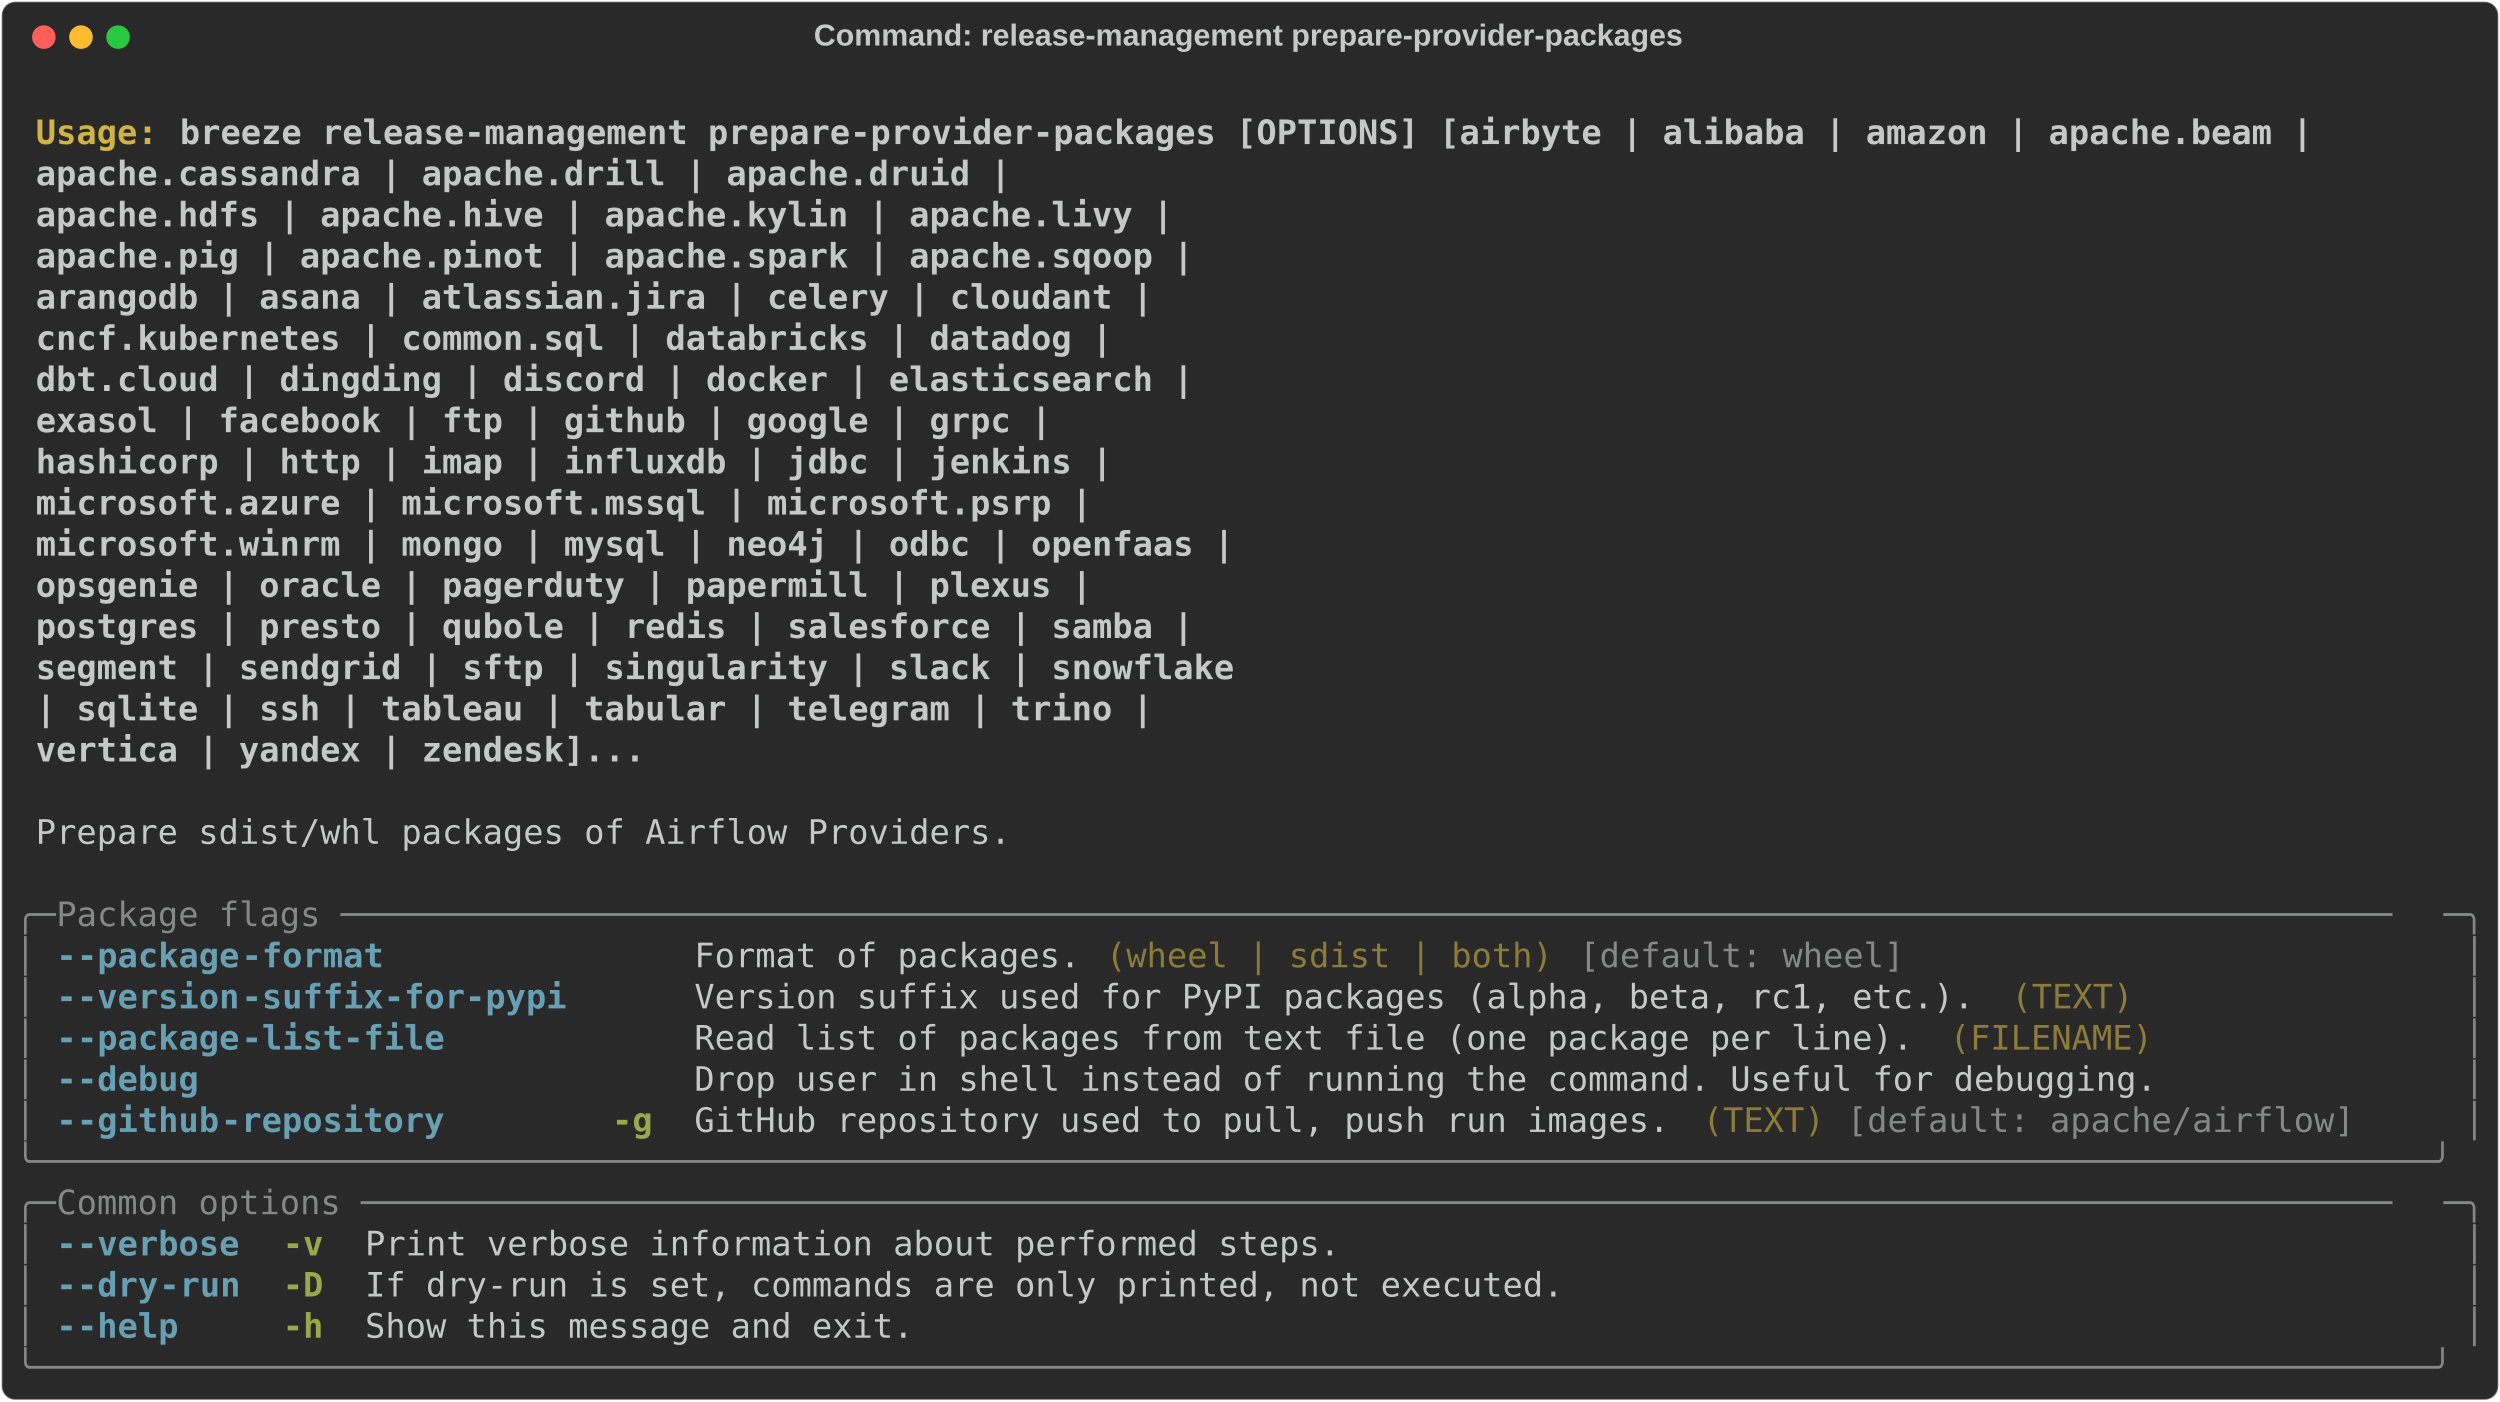
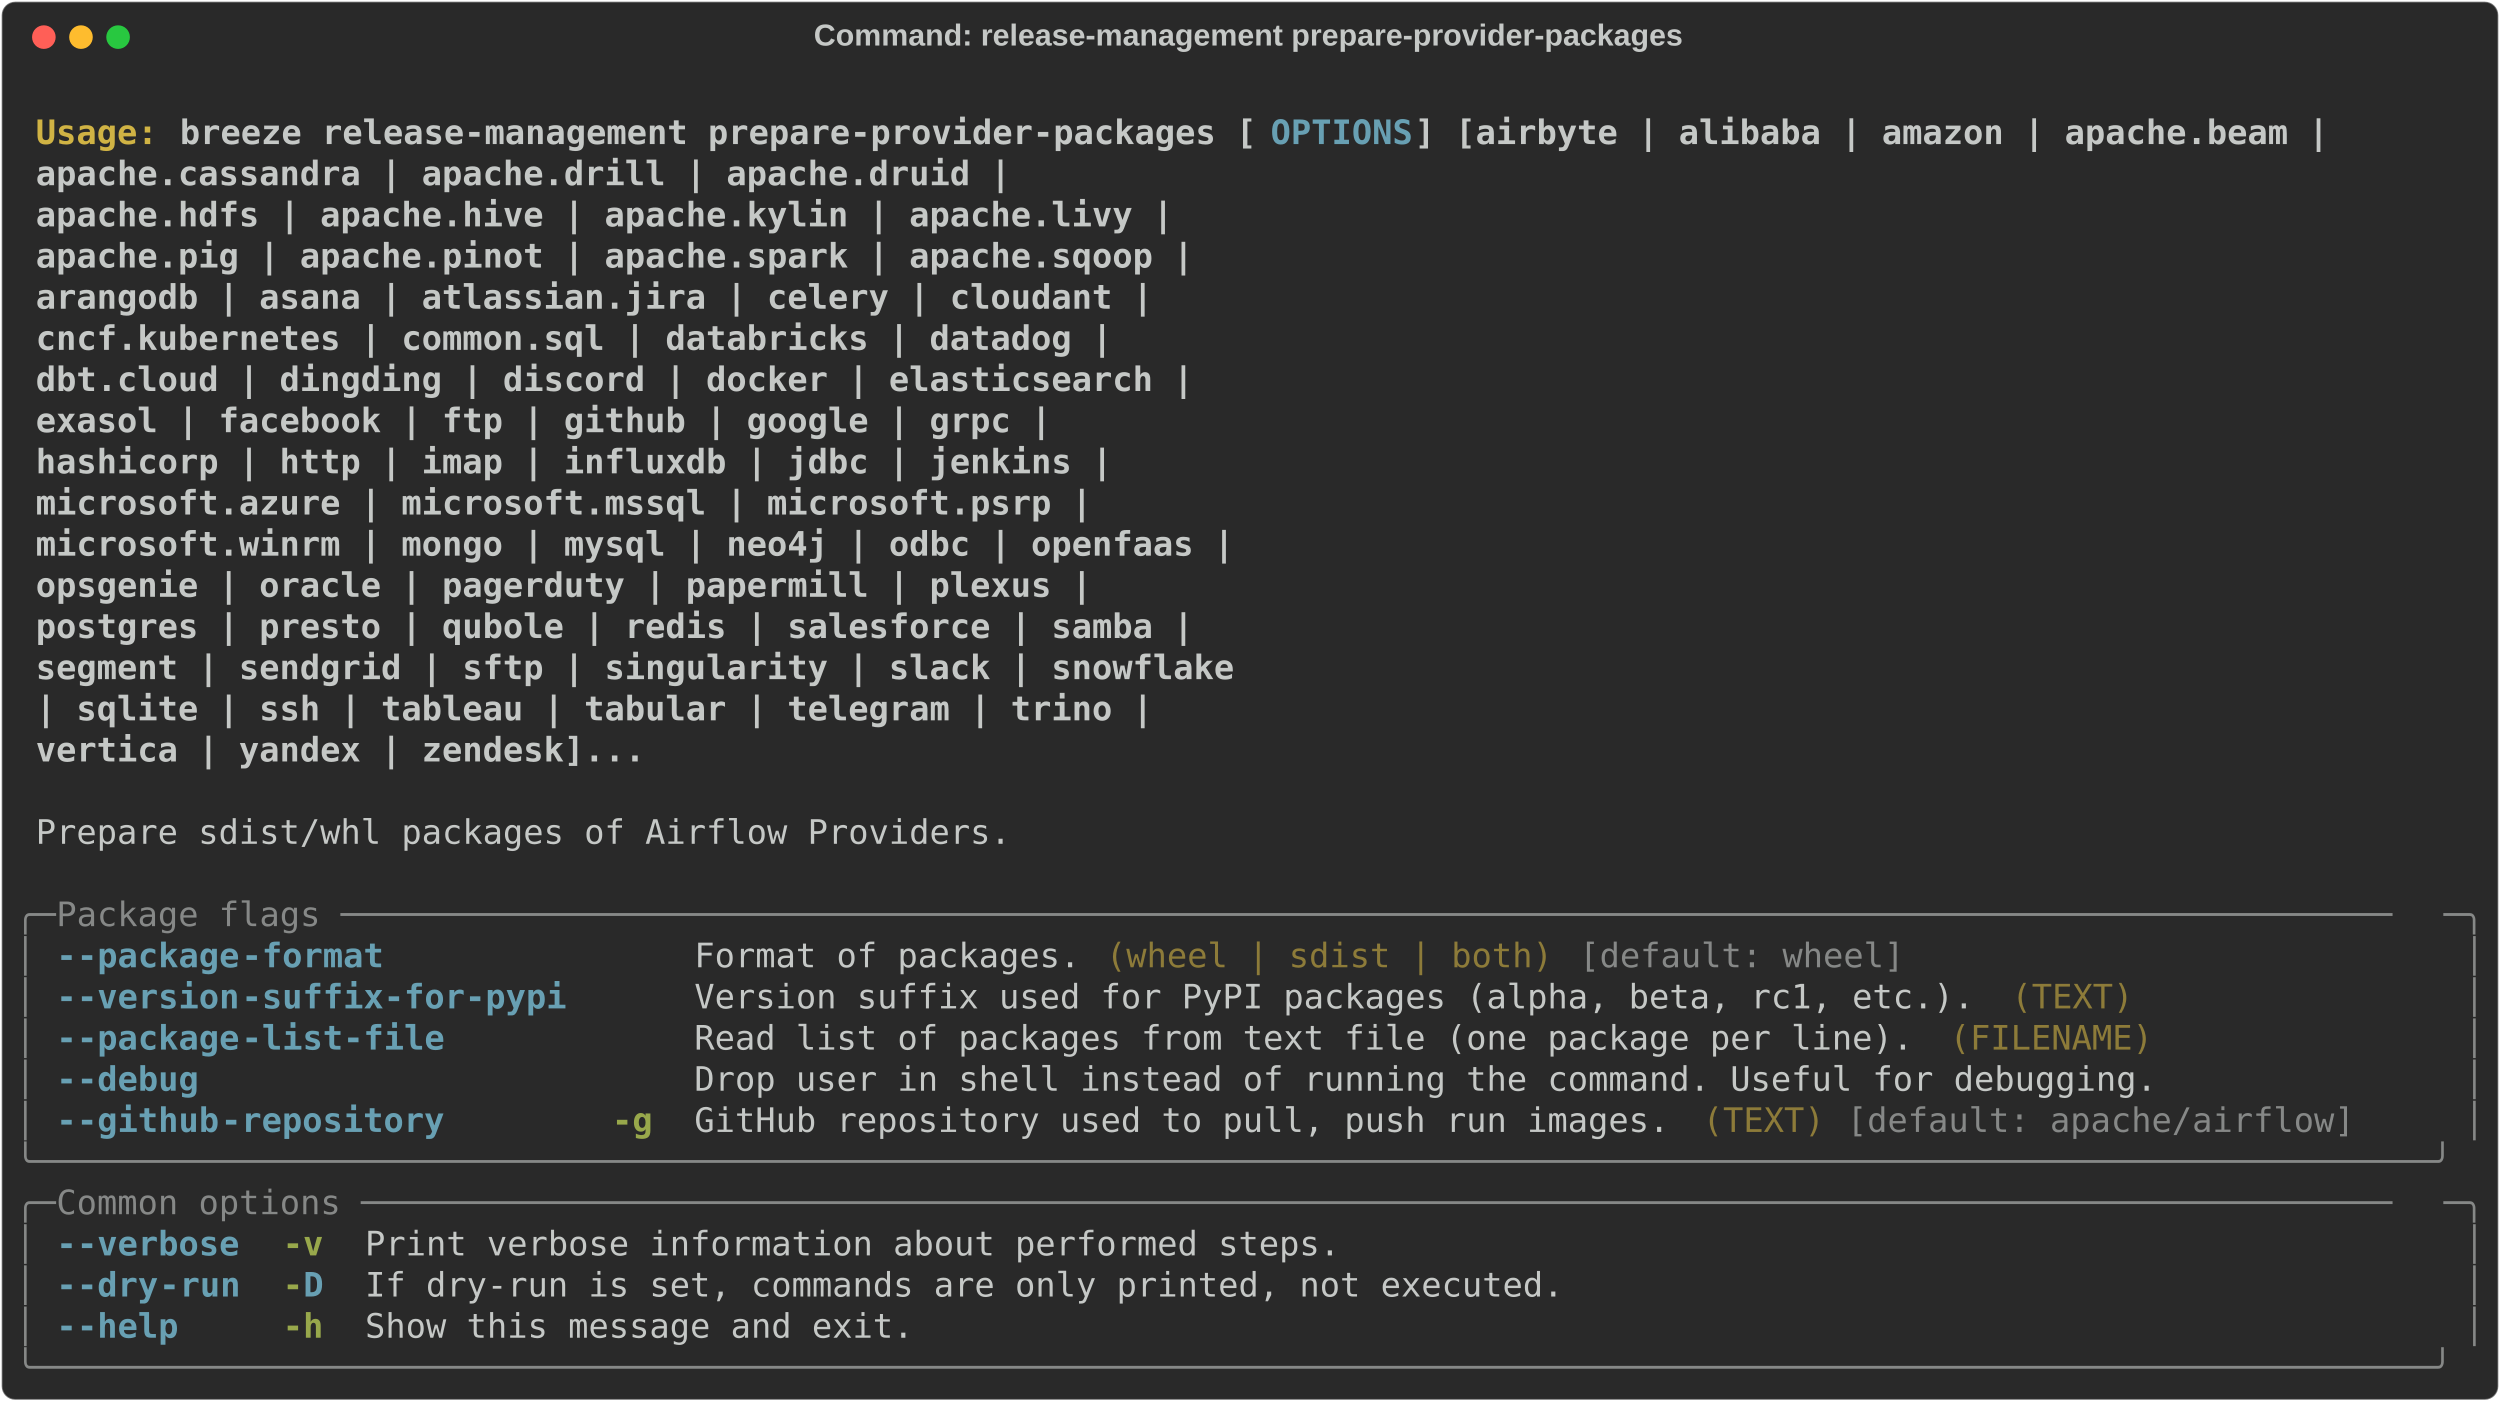
<svg xmlns="http://www.w3.org/2000/svg" class="rich-terminal" viewBox="0 0 1482 830.8">
  <style>

    @font-face {
        font-family: "Fira Code";
        src: local("FiraCode-Regular"),
                url("https://cdnjs.cloudflare.com/ajax/libs/firacode/6.2.0/woff2/FiraCode-Regular.woff2") format("woff2"),
                url("https://cdnjs.cloudflare.com/ajax/libs/firacode/6.2.0/woff/FiraCode-Regular.woff") format("woff");
        font-style: normal;
        font-weight: 400;
    }
    @font-face {
        font-family: "Fira Code";
        src: local("FiraCode-Bold"),
                url("https://cdnjs.cloudflare.com/ajax/libs/firacode/6.2.0/woff2/FiraCode-Bold.woff2") format("woff2"),
                url("https://cdnjs.cloudflare.com/ajax/libs/firacode/6.2.0/woff/FiraCode-Bold.woff") format("woff");
        font-style: bold;
        font-weight: 700;
    }

    .terminal-3787835496-matrix {
        font-family: Fira Code, monospace;
        font-size: 20px;
        line-height: 24.4px;
        font-variant-east-asian: full-width;
    }

    .terminal-3787835496-title {
        font-size: 18px;
        font-weight: bold;
        font-family: arial;
    }

    .terminal-3787835496-r1 { fill: #c5c8c6;font-weight: bold }
.terminal-3787835496-r2 { fill: #c5c8c6 }
.terminal-3787835496-r3 { fill: #d0b344;font-weight: bold }
- .terminal-3787835496-r4 { fill: #868887 }
- .terminal-3787835496-r5 { fill: #68a0b3;font-weight: bold }
+ .terminal-3787835496-r4 { fill: #68a0b3;font-weight: bold }
+ .terminal-3787835496-r5 { fill: #868887 }
.terminal-3787835496-r6 { fill: #8d7b39 }
.terminal-3787835496-r7 { fill: #98a84b;font-weight: bold }
    </style>
  <defs>
    <clipPath id="terminal-3787835496-clip-terminal">
      <rect x="0" y="0" width="1463.0" height="779.8" />
    </clipPath>
    <clipPath id="terminal-3787835496-line-0">
      <rect x="0" y="1.5" width="1464" height="24.65" />
    </clipPath>
    <clipPath id="terminal-3787835496-line-1">
      <rect x="0" y="25.9" width="1464" height="24.65" />
    </clipPath>
    <clipPath id="terminal-3787835496-line-2">
      <rect x="0" y="50.3" width="1464" height="24.65" />
    </clipPath>
    <clipPath id="terminal-3787835496-line-3">
      <rect x="0" y="74.7" width="1464" height="24.65" />
    </clipPath>
    <clipPath id="terminal-3787835496-line-4">
      <rect x="0" y="99.1" width="1464" height="24.65" />
    </clipPath>
    <clipPath id="terminal-3787835496-line-5">
      <rect x="0" y="123.5" width="1464" height="24.65" />
    </clipPath>
    <clipPath id="terminal-3787835496-line-6">
      <rect x="0" y="147.9" width="1464" height="24.65" />
    </clipPath>
    <clipPath id="terminal-3787835496-line-7">
      <rect x="0" y="172.3" width="1464" height="24.65" />
    </clipPath>
    <clipPath id="terminal-3787835496-line-8">
      <rect x="0" y="196.7" width="1464" height="24.65" />
    </clipPath>
    <clipPath id="terminal-3787835496-line-9">
      <rect x="0" y="221.1" width="1464" height="24.65" />
    </clipPath>
    <clipPath id="terminal-3787835496-line-10">
      <rect x="0" y="245.5" width="1464" height="24.65" />
    </clipPath>
    <clipPath id="terminal-3787835496-line-11">
      <rect x="0" y="269.9" width="1464" height="24.65" />
    </clipPath>
    <clipPath id="terminal-3787835496-line-12">
      <rect x="0" y="294.3" width="1464" height="24.65" />
    </clipPath>
    <clipPath id="terminal-3787835496-line-13">
      <rect x="0" y="318.7" width="1464" height="24.65" />
    </clipPath>
    <clipPath id="terminal-3787835496-line-14">
      <rect x="0" y="343.1" width="1464" height="24.65" />
    </clipPath>
    <clipPath id="terminal-3787835496-line-15">
      <rect x="0" y="367.5" width="1464" height="24.65" />
    </clipPath>
    <clipPath id="terminal-3787835496-line-16">
      <rect x="0" y="391.9" width="1464" height="24.65" />
    </clipPath>
    <clipPath id="terminal-3787835496-line-17">
      <rect x="0" y="416.3" width="1464" height="24.65" />
    </clipPath>
    <clipPath id="terminal-3787835496-line-18">
      <rect x="0" y="440.7" width="1464" height="24.65" />
    </clipPath>
    <clipPath id="terminal-3787835496-line-19">
      <rect x="0" y="465.1" width="1464" height="24.65" />
    </clipPath>
    <clipPath id="terminal-3787835496-line-20">
      <rect x="0" y="489.5" width="1464" height="24.65" />
    </clipPath>
    <clipPath id="terminal-3787835496-line-21">
      <rect x="0" y="513.9" width="1464" height="24.65" />
    </clipPath>
    <clipPath id="terminal-3787835496-line-22">
      <rect x="0" y="538.3" width="1464" height="24.65" />
    </clipPath>
    <clipPath id="terminal-3787835496-line-23">
      <rect x="0" y="562.7" width="1464" height="24.65" />
    </clipPath>
    <clipPath id="terminal-3787835496-line-24">
      <rect x="0" y="587.1" width="1464" height="24.65" />
    </clipPath>
    <clipPath id="terminal-3787835496-line-25">
      <rect x="0" y="611.5" width="1464" height="24.65" />
    </clipPath>
    <clipPath id="terminal-3787835496-line-26">
      <rect x="0" y="635.9" width="1464" height="24.65" />
    </clipPath>
    <clipPath id="terminal-3787835496-line-27">
      <rect x="0" y="660.3" width="1464" height="24.65" />
    </clipPath>
    <clipPath id="terminal-3787835496-line-28">
      <rect x="0" y="684.7" width="1464" height="24.65" />
    </clipPath>
    <clipPath id="terminal-3787835496-line-29">
      <rect x="0" y="709.1" width="1464" height="24.65" />
    </clipPath>
    <clipPath id="terminal-3787835496-line-30">
      <rect x="0" y="733.5" width="1464" height="24.65" />
    </clipPath>
  </defs>
  <rect fill="#292929" stroke="rgba(255,255,255,0.35)" stroke-width="1" x="1" y="1" width="1480" height="828.8" rx="8" />
  <text class="terminal-3787835496-title" fill="#c5c8c6" text-anchor="middle" x="740" y="27">Command: release-management prepare-provider-packages</text>
  <g transform="translate(26,22)">
    <circle cx="0" cy="0" r="7" fill="#ff5f57" />
    <circle cx="22" cy="0" r="7" fill="#febc2e" />
    <circle cx="44" cy="0" r="7" fill="#28c840" />
  </g>
  <g transform="translate(9, 41)" clip-path="url(#terminal-3787835496-clip-terminal)">
    <g class="terminal-3787835496-matrix">
      <text class="terminal-3787835496-r2" x="1464" y="20" textLength="12.2" clip-path="url(#terminal-3787835496-line-0)">
</text>
      <text class="terminal-3787835496-r3" x="12.2" y="44.4" textLength="85.4" clip-path="url(#terminal-3787835496-line-1)">Usage: </text>
-       <text class="terminal-3787835496-r1" x="97.6" y="44.4" textLength="1281" clip-path="url(#terminal-3787835496-line-1)">breeze release-management prepare-provider-packages [OPTIONS] [airbyte | alibaba | amazon | apache.beam |</text>
+       <text class="terminal-3787835496-r1" x="97.6" y="44.4" textLength="646.6" clip-path="url(#terminal-3787835496-line-1)">breeze release-management prepare-provider-packages [</text>
+       <text class="terminal-3787835496-r4" x="744.2" y="44.4" textLength="85.4" clip-path="url(#terminal-3787835496-line-1)">OPTIONS</text>
+       <text class="terminal-3787835496-r1" x="829.6" y="44.4" textLength="549" clip-path="url(#terminal-3787835496-line-1)">] [airbyte | alibaba | amazon | apache.beam |</text>
      <text class="terminal-3787835496-r2" x="1464" y="44.4" textLength="12.2" clip-path="url(#terminal-3787835496-line-1)">
</text>
      <text class="terminal-3787835496-r1" x="12.2" y="68.8" textLength="1305.4" clip-path="url(#terminal-3787835496-line-2)">                                                           apache.cassandra | apache.drill | apache.druid |</text>
      <text class="terminal-3787835496-r2" x="1464" y="68.8" textLength="12.2" clip-path="url(#terminal-3787835496-line-2)">
</text>
      <text class="terminal-3787835496-r1" x="12.2" y="93.2" textLength="1403" clip-path="url(#terminal-3787835496-line-3)">                                                           apache.hdfs | apache.hive | apache.kylin | apache.livy |</text>
      <text class="terminal-3787835496-r2" x="1464" y="93.2" textLength="12.2" clip-path="url(#terminal-3787835496-line-3)">
</text>
      <text class="terminal-3787835496-r1" x="12.2" y="117.6" textLength="1415.2" clip-path="url(#terminal-3787835496-line-4)">                                                           apache.pig | apache.pinot | apache.spark | apache.sqoop |</text>
      <text class="terminal-3787835496-r2" x="1464" y="117.6" textLength="12.2" clip-path="url(#terminal-3787835496-line-4)">
</text>
      <text class="terminal-3787835496-r1" x="12.2" y="142" textLength="1390.8" clip-path="url(#terminal-3787835496-line-5)">                                                           arangodb | asana | atlassian.jira | celery | cloudant |</text>
      <text class="terminal-3787835496-r2" x="1464" y="142" textLength="12.2" clip-path="url(#terminal-3787835496-line-5)">
</text>
      <text class="terminal-3787835496-r1" x="12.2" y="166.4" textLength="1366.4" clip-path="url(#terminal-3787835496-line-6)">                                                           cncf.kubernetes | common.sql | databricks | datadog |</text>
      <text class="terminal-3787835496-r2" x="1464" y="166.4" textLength="12.2" clip-path="url(#terminal-3787835496-line-6)">
</text>
      <text class="terminal-3787835496-r1" x="12.2" y="190.8" textLength="1415.2" clip-path="url(#terminal-3787835496-line-7)">                                                           dbt.cloud | dingding | discord | docker | elasticsearch |</text>
      <text class="terminal-3787835496-r2" x="1464" y="190.8" textLength="12.2" clip-path="url(#terminal-3787835496-line-7)">
</text>
      <text class="terminal-3787835496-r1" x="12.2" y="215.2" textLength="1329.8" clip-path="url(#terminal-3787835496-line-8)">                                                           exasol | facebook | ftp | github | google | grpc |</text>
      <text class="terminal-3787835496-r2" x="1464" y="215.2" textLength="12.2" clip-path="url(#terminal-3787835496-line-8)">
</text>
      <text class="terminal-3787835496-r1" x="12.2" y="239.6" textLength="1366.4" clip-path="url(#terminal-3787835496-line-9)">                                                           hashicorp | http | imap | influxdb | jdbc | jenkins |</text>
      <text class="terminal-3787835496-r2" x="1464" y="239.6" textLength="12.2" clip-path="url(#terminal-3787835496-line-9)">
</text>
      <text class="terminal-3787835496-r1" x="12.2" y="264" textLength="1354.2" clip-path="url(#terminal-3787835496-line-10)">                                                           microsoft.azure | microsoft.mssql | microsoft.psrp |</text>
      <text class="terminal-3787835496-r2" x="1464" y="264" textLength="12.2" clip-path="url(#terminal-3787835496-line-10)">
</text>
      <text class="terminal-3787835496-r1" x="12.2" y="288.4" textLength="1439.6" clip-path="url(#terminal-3787835496-line-11)">                                                           microsoft.winrm | mongo | mysql | neo4j | odbc | openfaas |</text>
      <text class="terminal-3787835496-r2" x="1464" y="288.4" textLength="12.2" clip-path="url(#terminal-3787835496-line-11)">
</text>
      <text class="terminal-3787835496-r1" x="12.2" y="312.8" textLength="1354.2" clip-path="url(#terminal-3787835496-line-12)">                                                           opsgenie | oracle | pagerduty | papermill | plexus |</text>
      <text class="terminal-3787835496-r2" x="1464" y="312.8" textLength="12.2" clip-path="url(#terminal-3787835496-line-12)">
</text>
      <text class="terminal-3787835496-r1" x="12.2" y="337.2" textLength="1415.2" clip-path="url(#terminal-3787835496-line-13)">                                                           postgres | presto | qubole | redis | salesforce | samba |</text>
      <text class="terminal-3787835496-r2" x="1464" y="337.2" textLength="12.2" clip-path="url(#terminal-3787835496-line-13)">
</text>
      <text class="terminal-3787835496-r1" x="12.2" y="361.6" textLength="1439.6" clip-path="url(#terminal-3787835496-line-14)">                                                           segment | sendgrid | sftp | singularity | slack | snowflake</text>
      <text class="terminal-3787835496-r2" x="1464" y="361.6" textLength="12.2" clip-path="url(#terminal-3787835496-line-14)">
</text>
      <text class="terminal-3787835496-r1" x="12.2" y="386" textLength="1390.8" clip-path="url(#terminal-3787835496-line-15)">                                                           | sqlite | ssh | tableau | tabular | telegram | trino |</text>
      <text class="terminal-3787835496-r2" x="1464" y="386" textLength="12.2" clip-path="url(#terminal-3787835496-line-15)">
</text>
      <text class="terminal-3787835496-r1" x="12.2" y="410.4" textLength="1085.8" clip-path="url(#terminal-3787835496-line-16)">                                                           vertica | yandex | zendesk]...</text>
      <text class="terminal-3787835496-r2" x="1464" y="410.4" textLength="12.2" clip-path="url(#terminal-3787835496-line-16)">
</text>
      <text class="terminal-3787835496-r2" x="1464" y="434.8" textLength="12.2" clip-path="url(#terminal-3787835496-line-17)">
</text>
      <text class="terminal-3787835496-r2" x="12.2" y="459.2" textLength="585.6" clip-path="url(#terminal-3787835496-line-18)">Prepare sdist/whl packages of Airflow Providers.</text>
      <text class="terminal-3787835496-r2" x="1464" y="459.2" textLength="12.2" clip-path="url(#terminal-3787835496-line-18)">
</text>
      <text class="terminal-3787835496-r2" x="1464" y="483.6" textLength="12.2" clip-path="url(#terminal-3787835496-line-19)">
</text>
-       <text class="terminal-3787835496-r4" x="0" y="508" textLength="24.4" clip-path="url(#terminal-3787835496-line-20)">╭─</text>
-       <text class="terminal-3787835496-r4" x="24.4" y="508" textLength="1415.2" clip-path="url(#terminal-3787835496-line-20)"> Package flags ─────────────────────────────────────────────────────────────────────────────────────────────────────</text>
-       <text class="terminal-3787835496-r4" x="1439.6" y="508" textLength="24.4" clip-path="url(#terminal-3787835496-line-20)">─╮</text>
+       <text class="terminal-3787835496-r5" x="0" y="508" textLength="24.4" clip-path="url(#terminal-3787835496-line-20)">╭─</text>
+       <text class="terminal-3787835496-r5" x="24.4" y="508" textLength="1415.2" clip-path="url(#terminal-3787835496-line-20)"> Package flags ─────────────────────────────────────────────────────────────────────────────────────────────────────</text>
+       <text class="terminal-3787835496-r5" x="1439.6" y="508" textLength="24.4" clip-path="url(#terminal-3787835496-line-20)">─╮</text>
      <text class="terminal-3787835496-r2" x="1464" y="508" textLength="12.2" clip-path="url(#terminal-3787835496-line-20)">
</text>
-       <text class="terminal-3787835496-r4" x="0" y="532.4" textLength="12.2" clip-path="url(#terminal-3787835496-line-21)">│</text>
-       <text class="terminal-3787835496-r5" x="24.4" y="532.4" textLength="12.2" clip-path="url(#terminal-3787835496-line-21)">-</text>
-       <text class="terminal-3787835496-r5" x="36.6" y="532.4" textLength="97.6" clip-path="url(#terminal-3787835496-line-21)">-package</text>
-       <text class="terminal-3787835496-r5" x="134.2" y="532.4" textLength="85.4" clip-path="url(#terminal-3787835496-line-21)">-format</text>
+       <text class="terminal-3787835496-r5" x="0" y="532.4" textLength="12.2" clip-path="url(#terminal-3787835496-line-21)">│</text>
+       <text class="terminal-3787835496-r4" x="24.4" y="532.4" textLength="12.2" clip-path="url(#terminal-3787835496-line-21)">-</text>
+       <text class="terminal-3787835496-r4" x="36.6" y="532.4" textLength="97.6" clip-path="url(#terminal-3787835496-line-21)">-package</text>
+       <text class="terminal-3787835496-r4" x="134.2" y="532.4" textLength="85.4" clip-path="url(#terminal-3787835496-line-21)">-format</text>
      <text class="terminal-3787835496-r2" x="402.6" y="532.4" textLength="231.8" clip-path="url(#terminal-3787835496-line-21)">Format of packages.</text>
      <text class="terminal-3787835496-r6" x="646.6" y="532.4" textLength="268.4" clip-path="url(#terminal-3787835496-line-21)">(wheel | sdist | both)</text>
-       <text class="terminal-3787835496-r4" x="927.2" y="532.4" textLength="195.2" clip-path="url(#terminal-3787835496-line-21)">[default: wheel]</text>
-       <text class="terminal-3787835496-r4" x="1451.8" y="532.4" textLength="12.2" clip-path="url(#terminal-3787835496-line-21)">│</text>
+       <text class="terminal-3787835496-r5" x="927.2" y="532.4" textLength="195.2" clip-path="url(#terminal-3787835496-line-21)">[default: wheel]</text>
+       <text class="terminal-3787835496-r5" x="1451.8" y="532.4" textLength="12.2" clip-path="url(#terminal-3787835496-line-21)">│</text>
      <text class="terminal-3787835496-r2" x="1464" y="532.4" textLength="12.2" clip-path="url(#terminal-3787835496-line-21)">
</text>
-       <text class="terminal-3787835496-r4" x="0" y="556.8" textLength="12.2" clip-path="url(#terminal-3787835496-line-22)">│</text>
-       <text class="terminal-3787835496-r5" x="24.4" y="556.8" textLength="12.2" clip-path="url(#terminal-3787835496-line-22)">-</text>
-       <text class="terminal-3787835496-r5" x="36.6" y="556.8" textLength="97.6" clip-path="url(#terminal-3787835496-line-22)">-version</text>
-       <text class="terminal-3787835496-r5" x="134.2" y="556.8" textLength="195.2" clip-path="url(#terminal-3787835496-line-22)">-suffix-for-pypi</text>
+       <text class="terminal-3787835496-r5" x="0" y="556.8" textLength="12.2" clip-path="url(#terminal-3787835496-line-22)">│</text>
+       <text class="terminal-3787835496-r4" x="24.4" y="556.8" textLength="12.2" clip-path="url(#terminal-3787835496-line-22)">-</text>
+       <text class="terminal-3787835496-r4" x="36.6" y="556.8" textLength="97.6" clip-path="url(#terminal-3787835496-line-22)">-version</text>
+       <text class="terminal-3787835496-r4" x="134.2" y="556.8" textLength="195.2" clip-path="url(#terminal-3787835496-line-22)">-suffix-for-pypi</text>
      <text class="terminal-3787835496-r2" x="402.6" y="556.8" textLength="768.6" clip-path="url(#terminal-3787835496-line-22)">Version suffix used for PyPI packages (alpha, beta, rc1, etc.).</text>
      <text class="terminal-3787835496-r6" x="1183.4" y="556.8" textLength="73.2" clip-path="url(#terminal-3787835496-line-22)">(TEXT)</text>
-       <text class="terminal-3787835496-r4" x="1451.8" y="556.8" textLength="12.2" clip-path="url(#terminal-3787835496-line-22)">│</text>
+       <text class="terminal-3787835496-r5" x="1451.8" y="556.8" textLength="12.2" clip-path="url(#terminal-3787835496-line-22)">│</text>
      <text class="terminal-3787835496-r2" x="1464" y="556.8" textLength="12.2" clip-path="url(#terminal-3787835496-line-22)">
</text>
-       <text class="terminal-3787835496-r4" x="0" y="581.2" textLength="12.2" clip-path="url(#terminal-3787835496-line-23)">│</text>
-       <text class="terminal-3787835496-r5" x="24.4" y="581.2" textLength="12.2" clip-path="url(#terminal-3787835496-line-23)">-</text>
-       <text class="terminal-3787835496-r5" x="36.6" y="581.2" textLength="97.6" clip-path="url(#terminal-3787835496-line-23)">-package</text>
-       <text class="terminal-3787835496-r5" x="134.2" y="581.2" textLength="122" clip-path="url(#terminal-3787835496-line-23)">-list-file</text>
+       <text class="terminal-3787835496-r5" x="0" y="581.2" textLength="12.2" clip-path="url(#terminal-3787835496-line-23)">│</text>
+       <text class="terminal-3787835496-r4" x="24.4" y="581.2" textLength="12.2" clip-path="url(#terminal-3787835496-line-23)">-</text>
+       <text class="terminal-3787835496-r4" x="36.6" y="581.2" textLength="97.6" clip-path="url(#terminal-3787835496-line-23)">-package</text>
+       <text class="terminal-3787835496-r4" x="134.2" y="581.2" textLength="122" clip-path="url(#terminal-3787835496-line-23)">-list-file</text>
      <text class="terminal-3787835496-r2" x="402.6" y="581.2" textLength="732" clip-path="url(#terminal-3787835496-line-23)">Read list of packages from text file (one package per line).</text>
      <text class="terminal-3787835496-r6" x="1146.8" y="581.2" textLength="122" clip-path="url(#terminal-3787835496-line-23)">(FILENAME)</text>
-       <text class="terminal-3787835496-r4" x="1451.8" y="581.2" textLength="12.2" clip-path="url(#terminal-3787835496-line-23)">│</text>
+       <text class="terminal-3787835496-r5" x="1451.8" y="581.2" textLength="12.2" clip-path="url(#terminal-3787835496-line-23)">│</text>
      <text class="terminal-3787835496-r2" x="1464" y="581.2" textLength="12.2" clip-path="url(#terminal-3787835496-line-23)">
</text>
-       <text class="terminal-3787835496-r4" x="0" y="605.6" textLength="12.2" clip-path="url(#terminal-3787835496-line-24)">│</text>
-       <text class="terminal-3787835496-r5" x="24.4" y="605.6" textLength="12.2" clip-path="url(#terminal-3787835496-line-24)">-</text>
-       <text class="terminal-3787835496-r5" x="36.6" y="605.6" textLength="73.2" clip-path="url(#terminal-3787835496-line-24)">-debug</text>
+       <text class="terminal-3787835496-r5" x="0" y="605.6" textLength="12.2" clip-path="url(#terminal-3787835496-line-24)">│</text>
+       <text class="terminal-3787835496-r4" x="24.4" y="605.6" textLength="12.2" clip-path="url(#terminal-3787835496-line-24)">-</text>
+       <text class="terminal-3787835496-r4" x="36.6" y="605.6" textLength="73.2" clip-path="url(#terminal-3787835496-line-24)">-debug</text>
      <text class="terminal-3787835496-r2" x="402.6" y="605.6" textLength="878.4" clip-path="url(#terminal-3787835496-line-24)">Drop user in shell instead of running the command. Useful for debugging.</text>
-       <text class="terminal-3787835496-r4" x="1451.8" y="605.6" textLength="12.2" clip-path="url(#terminal-3787835496-line-24)">│</text>
+       <text class="terminal-3787835496-r5" x="1451.8" y="605.6" textLength="12.2" clip-path="url(#terminal-3787835496-line-24)">│</text>
      <text class="terminal-3787835496-r2" x="1464" y="605.6" textLength="12.2" clip-path="url(#terminal-3787835496-line-24)">
</text>
-       <text class="terminal-3787835496-r4" x="0" y="630" textLength="12.2" clip-path="url(#terminal-3787835496-line-25)">│</text>
-       <text class="terminal-3787835496-r5" x="24.4" y="630" textLength="12.2" clip-path="url(#terminal-3787835496-line-25)">-</text>
-       <text class="terminal-3787835496-r5" x="36.6" y="630" textLength="85.4" clip-path="url(#terminal-3787835496-line-25)">-github</text>
-       <text class="terminal-3787835496-r5" x="122" y="630" textLength="134.2" clip-path="url(#terminal-3787835496-line-25)">-repository</text>
+       <text class="terminal-3787835496-r5" x="0" y="630" textLength="12.2" clip-path="url(#terminal-3787835496-line-25)">│</text>
+       <text class="terminal-3787835496-r4" x="24.4" y="630" textLength="12.2" clip-path="url(#terminal-3787835496-line-25)">-</text>
+       <text class="terminal-3787835496-r4" x="36.6" y="630" textLength="85.4" clip-path="url(#terminal-3787835496-line-25)">-github</text>
+       <text class="terminal-3787835496-r4" x="122" y="630" textLength="134.2" clip-path="url(#terminal-3787835496-line-25)">-repository</text>
      <text class="terminal-3787835496-r7" x="353.8" y="630" textLength="24.4" clip-path="url(#terminal-3787835496-line-25)">-g</text>
      <text class="terminal-3787835496-r2" x="402.6" y="630" textLength="585.6" clip-path="url(#terminal-3787835496-line-25)">GitHub repository used to pull, push run images.</text>
      <text class="terminal-3787835496-r6" x="1000.4" y="630" textLength="73.2" clip-path="url(#terminal-3787835496-line-25)">(TEXT)</text>
-       <text class="terminal-3787835496-r4" x="1085.8" y="630" textLength="305" clip-path="url(#terminal-3787835496-line-25)">[default: apache/airflow]</text>
-       <text class="terminal-3787835496-r4" x="1451.8" y="630" textLength="12.2" clip-path="url(#terminal-3787835496-line-25)">│</text>
+       <text class="terminal-3787835496-r5" x="1085.8" y="630" textLength="305" clip-path="url(#terminal-3787835496-line-25)">[default: apache/airflow]</text>
+       <text class="terminal-3787835496-r5" x="1451.8" y="630" textLength="12.2" clip-path="url(#terminal-3787835496-line-25)">│</text>
      <text class="terminal-3787835496-r2" x="1464" y="630" textLength="12.2" clip-path="url(#terminal-3787835496-line-25)">
</text>
-       <text class="terminal-3787835496-r4" x="0" y="654.4" textLength="1464" clip-path="url(#terminal-3787835496-line-26)">╰──────────────────────────────────────────────────────────────────────────────────────────────────────────────────────╯</text>
+       <text class="terminal-3787835496-r5" x="0" y="654.4" textLength="1464" clip-path="url(#terminal-3787835496-line-26)">╰──────────────────────────────────────────────────────────────────────────────────────────────────────────────────────╯</text>
      <text class="terminal-3787835496-r2" x="1464" y="654.4" textLength="12.2" clip-path="url(#terminal-3787835496-line-26)">
</text>
-       <text class="terminal-3787835496-r4" x="0" y="678.8" textLength="24.4" clip-path="url(#terminal-3787835496-line-27)">╭─</text>
-       <text class="terminal-3787835496-r4" x="24.4" y="678.8" textLength="1415.2" clip-path="url(#terminal-3787835496-line-27)"> Common options ────────────────────────────────────────────────────────────────────────────────────────────────────</text>
-       <text class="terminal-3787835496-r4" x="1439.6" y="678.8" textLength="24.4" clip-path="url(#terminal-3787835496-line-27)">─╮</text>
+       <text class="terminal-3787835496-r5" x="0" y="678.8" textLength="24.4" clip-path="url(#terminal-3787835496-line-27)">╭─</text>
+       <text class="terminal-3787835496-r5" x="24.4" y="678.8" textLength="1415.2" clip-path="url(#terminal-3787835496-line-27)"> Common options ────────────────────────────────────────────────────────────────────────────────────────────────────</text>
+       <text class="terminal-3787835496-r5" x="1439.6" y="678.8" textLength="24.4" clip-path="url(#terminal-3787835496-line-27)">─╮</text>
      <text class="terminal-3787835496-r2" x="1464" y="678.8" textLength="12.2" clip-path="url(#terminal-3787835496-line-27)">
</text>
-       <text class="terminal-3787835496-r4" x="0" y="703.2" textLength="12.2" clip-path="url(#terminal-3787835496-line-28)">│</text>
-       <text class="terminal-3787835496-r5" x="24.4" y="703.2" textLength="12.2" clip-path="url(#terminal-3787835496-line-28)">-</text>
-       <text class="terminal-3787835496-r5" x="36.6" y="703.2" textLength="97.6" clip-path="url(#terminal-3787835496-line-28)">-verbose</text>
+       <text class="terminal-3787835496-r5" x="0" y="703.2" textLength="12.2" clip-path="url(#terminal-3787835496-line-28)">│</text>
+       <text class="terminal-3787835496-r4" x="24.4" y="703.2" textLength="12.2" clip-path="url(#terminal-3787835496-line-28)">-</text>
+       <text class="terminal-3787835496-r4" x="36.6" y="703.2" textLength="97.6" clip-path="url(#terminal-3787835496-line-28)">-verbose</text>
      <text class="terminal-3787835496-r7" x="158.6" y="703.2" textLength="24.4" clip-path="url(#terminal-3787835496-line-28)">-v</text>
      <text class="terminal-3787835496-r2" x="207.4" y="703.2" textLength="585.6" clip-path="url(#terminal-3787835496-line-28)">Print verbose information about performed steps.</text>
-       <text class="terminal-3787835496-r4" x="1451.8" y="703.2" textLength="12.2" clip-path="url(#terminal-3787835496-line-28)">│</text>
+       <text class="terminal-3787835496-r5" x="1451.8" y="703.2" textLength="12.2" clip-path="url(#terminal-3787835496-line-28)">│</text>
      <text class="terminal-3787835496-r2" x="1464" y="703.2" textLength="12.2" clip-path="url(#terminal-3787835496-line-28)">
</text>
-       <text class="terminal-3787835496-r4" x="0" y="727.6" textLength="12.2" clip-path="url(#terminal-3787835496-line-29)">│</text>
-       <text class="terminal-3787835496-r5" x="24.4" y="727.6" textLength="12.2" clip-path="url(#terminal-3787835496-line-29)">-</text>
-       <text class="terminal-3787835496-r5" x="36.6" y="727.6" textLength="48.8" clip-path="url(#terminal-3787835496-line-29)">-dry</text>
-       <text class="terminal-3787835496-r5" x="85.4" y="727.6" textLength="48.8" clip-path="url(#terminal-3787835496-line-29)">-run</text>
-       <text class="terminal-3787835496-r7" x="158.6" y="727.6" textLength="24.4" clip-path="url(#terminal-3787835496-line-29)">-D</text>
+       <text class="terminal-3787835496-r5" x="0" y="727.6" textLength="12.2" clip-path="url(#terminal-3787835496-line-29)">│</text>
+       <text class="terminal-3787835496-r4" x="24.4" y="727.6" textLength="12.2" clip-path="url(#terminal-3787835496-line-29)">-</text>
+       <text class="terminal-3787835496-r4" x="36.6" y="727.6" textLength="48.8" clip-path="url(#terminal-3787835496-line-29)">-dry</text>
+       <text class="terminal-3787835496-r4" x="85.4" y="727.6" textLength="48.8" clip-path="url(#terminal-3787835496-line-29)">-run</text>
+       <text class="terminal-3787835496-r7" x="158.6" y="727.6" textLength="12.2" clip-path="url(#terminal-3787835496-line-29)">-</text>
+       <text class="terminal-3787835496-r4" x="170.8" y="727.6" textLength="12.2" clip-path="url(#terminal-3787835496-line-29)">D</text>
      <text class="terminal-3787835496-r2" x="207.4" y="727.6" textLength="719.8" clip-path="url(#terminal-3787835496-line-29)">If dry-run is set, commands are only printed, not executed.</text>
-       <text class="terminal-3787835496-r4" x="1451.8" y="727.6" textLength="12.2" clip-path="url(#terminal-3787835496-line-29)">│</text>
+       <text class="terminal-3787835496-r5" x="1451.8" y="727.6" textLength="12.2" clip-path="url(#terminal-3787835496-line-29)">│</text>
      <text class="terminal-3787835496-r2" x="1464" y="727.6" textLength="12.2" clip-path="url(#terminal-3787835496-line-29)">
</text>
-       <text class="terminal-3787835496-r4" x="0" y="752" textLength="12.2" clip-path="url(#terminal-3787835496-line-30)">│</text>
-       <text class="terminal-3787835496-r5" x="24.4" y="752" textLength="12.2" clip-path="url(#terminal-3787835496-line-30)">-</text>
-       <text class="terminal-3787835496-r5" x="36.6" y="752" textLength="61" clip-path="url(#terminal-3787835496-line-30)">-help</text>
+       <text class="terminal-3787835496-r5" x="0" y="752" textLength="12.2" clip-path="url(#terminal-3787835496-line-30)">│</text>
+       <text class="terminal-3787835496-r4" x="24.4" y="752" textLength="12.2" clip-path="url(#terminal-3787835496-line-30)">-</text>
+       <text class="terminal-3787835496-r4" x="36.6" y="752" textLength="61" clip-path="url(#terminal-3787835496-line-30)">-help</text>
      <text class="terminal-3787835496-r7" x="158.6" y="752" textLength="24.4" clip-path="url(#terminal-3787835496-line-30)">-h</text>
      <text class="terminal-3787835496-r2" x="207.4" y="752" textLength="329.4" clip-path="url(#terminal-3787835496-line-30)">Show this message and exit.</text>
-       <text class="terminal-3787835496-r4" x="1451.8" y="752" textLength="12.2" clip-path="url(#terminal-3787835496-line-30)">│</text>
+       <text class="terminal-3787835496-r5" x="1451.8" y="752" textLength="12.2" clip-path="url(#terminal-3787835496-line-30)">│</text>
      <text class="terminal-3787835496-r2" x="1464" y="752" textLength="12.2" clip-path="url(#terminal-3787835496-line-30)">
</text>
-       <text class="terminal-3787835496-r4" x="0" y="776.4" textLength="1464" clip-path="url(#terminal-3787835496-line-31)">╰──────────────────────────────────────────────────────────────────────────────────────────────────────────────────────╯</text>
+       <text class="terminal-3787835496-r5" x="0" y="776.4" textLength="1464" clip-path="url(#terminal-3787835496-line-31)">╰──────────────────────────────────────────────────────────────────────────────────────────────────────────────────────╯</text>
      <text class="terminal-3787835496-r2" x="1464" y="776.4" textLength="12.2" clip-path="url(#terminal-3787835496-line-31)">
</text>
    </g>
  </g>
</svg>
